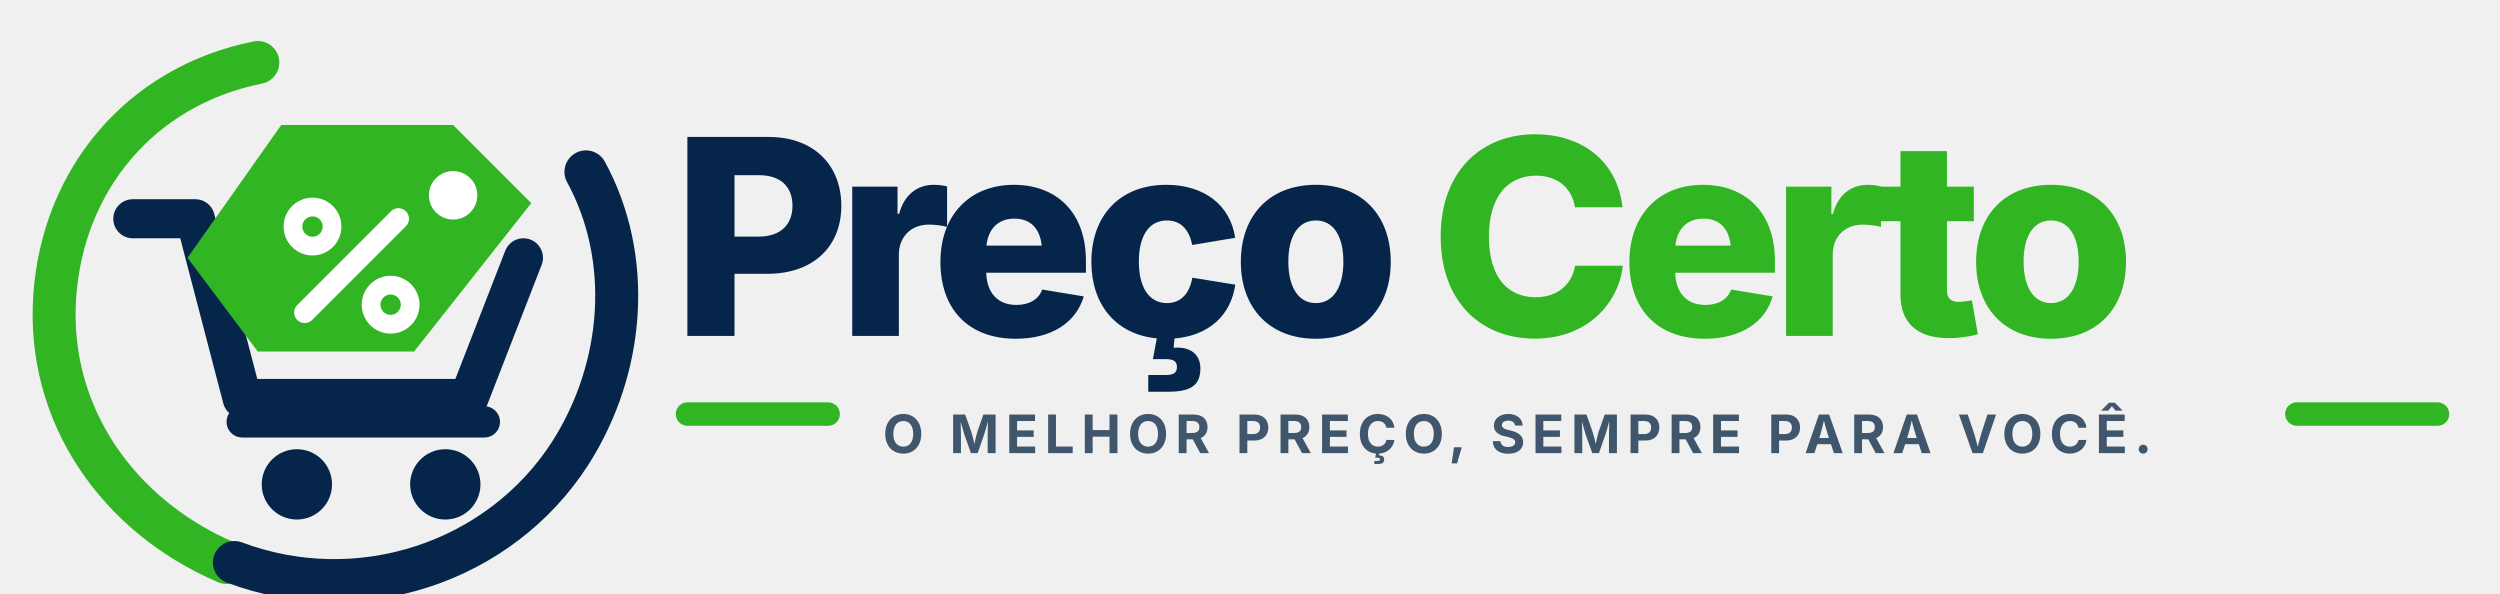
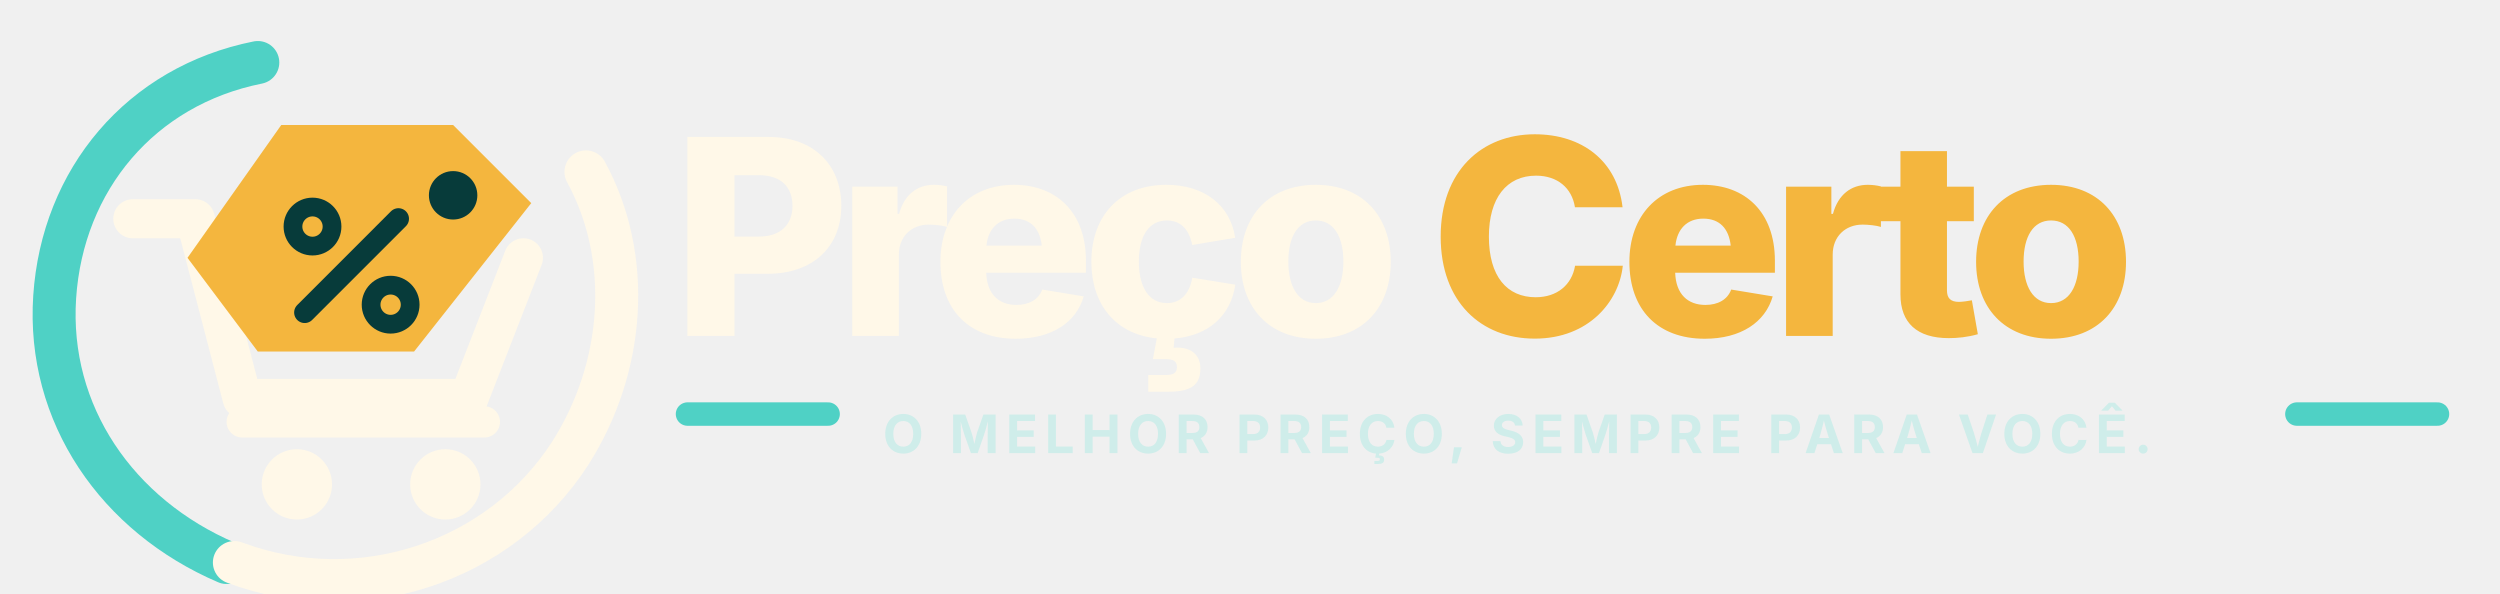
<svg xmlns="http://www.w3.org/2000/svg" width="320" height="76" viewBox="0 0 320 76" role="img" aria-labelledby="title desc">
  <g transform="translate(2 3)">
-     <path d="M31 5C16 8 6 20 5 35c-1 15 8 28 22 34" fill="none" stroke="#31B522" stroke-width="5.5" stroke-linecap="round" />
-     <path d="M28 69c16 6 34 0 43-14 7-11 8-25 2-36" fill="none" stroke="#05264A" stroke-width="5.5" stroke-linecap="round" />
-     <path d="M15 25h8l6 23h29l7-18" fill="none" stroke="#05264A" stroke-width="5" stroke-linecap="round" stroke-linejoin="round" />
-     <path d="M29 51h31" stroke="#05264A" stroke-width="4" stroke-linecap="round" />
-     <circle cx="36" cy="59" r="4.5" fill="#05264A" />
-     <circle cx="55" cy="59" r="4.5" fill="#05264A" />
-     <path d="M34 13h22l10 10-15 19H31L22 30Z" fill="#31B522" />
-     <circle cx="56" cy="22" r="3.1" fill="#fff" />
-     <circle cx="38" cy="26" r="2.5" fill="none" stroke="#fff" stroke-width="2.4" />
-     <circle cx="48" cy="36" r="2.5" fill="none" stroke="#fff" stroke-width="2.4" />
-     <path d="M49 25 37 37" stroke="#fff" stroke-width="2.7" stroke-linecap="round" />
+     <path d="M31 5C16 8 6 20 5 35c-1 15 8 28 22 34" fill="none" stroke="#4FD1C5" stroke-width="5.5" stroke-linecap="round" />
+     <path d="M28 69c16 6 34 0 43-14 7-11 8-25 2-36" fill="none" stroke="#FFF8E8" stroke-width="5.5" stroke-linecap="round" />
+     <path d="M15 25h8l6 23h29l7-18" fill="none" stroke="#FFF8E8" stroke-width="5" stroke-linecap="round" stroke-linejoin="round" />
+     <path d="M29 51h31" stroke="#FFF8E8" stroke-width="4" stroke-linecap="round" />
+     <circle cx="36" cy="59" r="4.5" fill="#FFF8E8" />
+     <circle cx="55" cy="59" r="4.5" fill="#FFF8E8" />
+     <path d="M34 13h22l10 10-15 19H31L22 30Z" fill="#F4B63E" />
+     <circle cx="56" cy="22" r="3.1" fill="#073B3A" />
+     <circle cx="38" cy="26" r="2.5" fill="none" stroke="#073B3A" stroke-width="2.4" />
+     <circle cx="48" cy="36" r="2.5" fill="none" stroke="#073B3A" stroke-width="2.4" />
+     <path d="M49 25 37 37" stroke="#073B3A" stroke-width="2.7" stroke-linecap="round" />
  </g>
-   <text x="86" y="43" fill="#05264A" font-family="Typeclear, Manrope, Inter, Arial, sans-serif" font-size="35" font-weight="800" letter-spacing="-1.7">Preço</text>
-   <text x="183" y="43" fill="#31B522" font-family="Typeclear, Manrope, Inter, Arial, sans-serif" font-size="35" font-weight="800" letter-spacing="-1.7">Certo</text>
-   <path d="M88 53h18M294 53h18" stroke="#31B522" stroke-width="3" stroke-linecap="round" />
-   <text x="113" y="58" fill="#40566D" font-family="Typeclear, Inter, Arial, sans-serif" font-size="6.8" font-weight="750" letter-spacing=".85">O MELHOR PREÇO, SEMPRE PARA VOCÊ.</text>
+   <text x="86" y="43" fill="#FFF8E8" font-family="Typeclear, Manrope, Inter, Arial, sans-serif" font-size="35" font-weight="800" letter-spacing="-1.7">Preço</text>
+   <text x="183" y="43" fill="#F4B63E" font-family="Typeclear, Manrope, Inter, Arial, sans-serif" font-size="35" font-weight="800" letter-spacing="-1.7">Certo</text>
+   <path d="M88 53h18M294 53h18" stroke="#4FD1C5" stroke-width="3" stroke-linecap="round" />
+   <text x="113" y="58" fill="#CFEDEA" font-family="Typeclear, Inter, Arial, sans-serif" font-size="6.8" font-weight="750" letter-spacing=".85">O MELHOR PREÇO, SEMPRE PARA VOCÊ.</text>
</svg>
